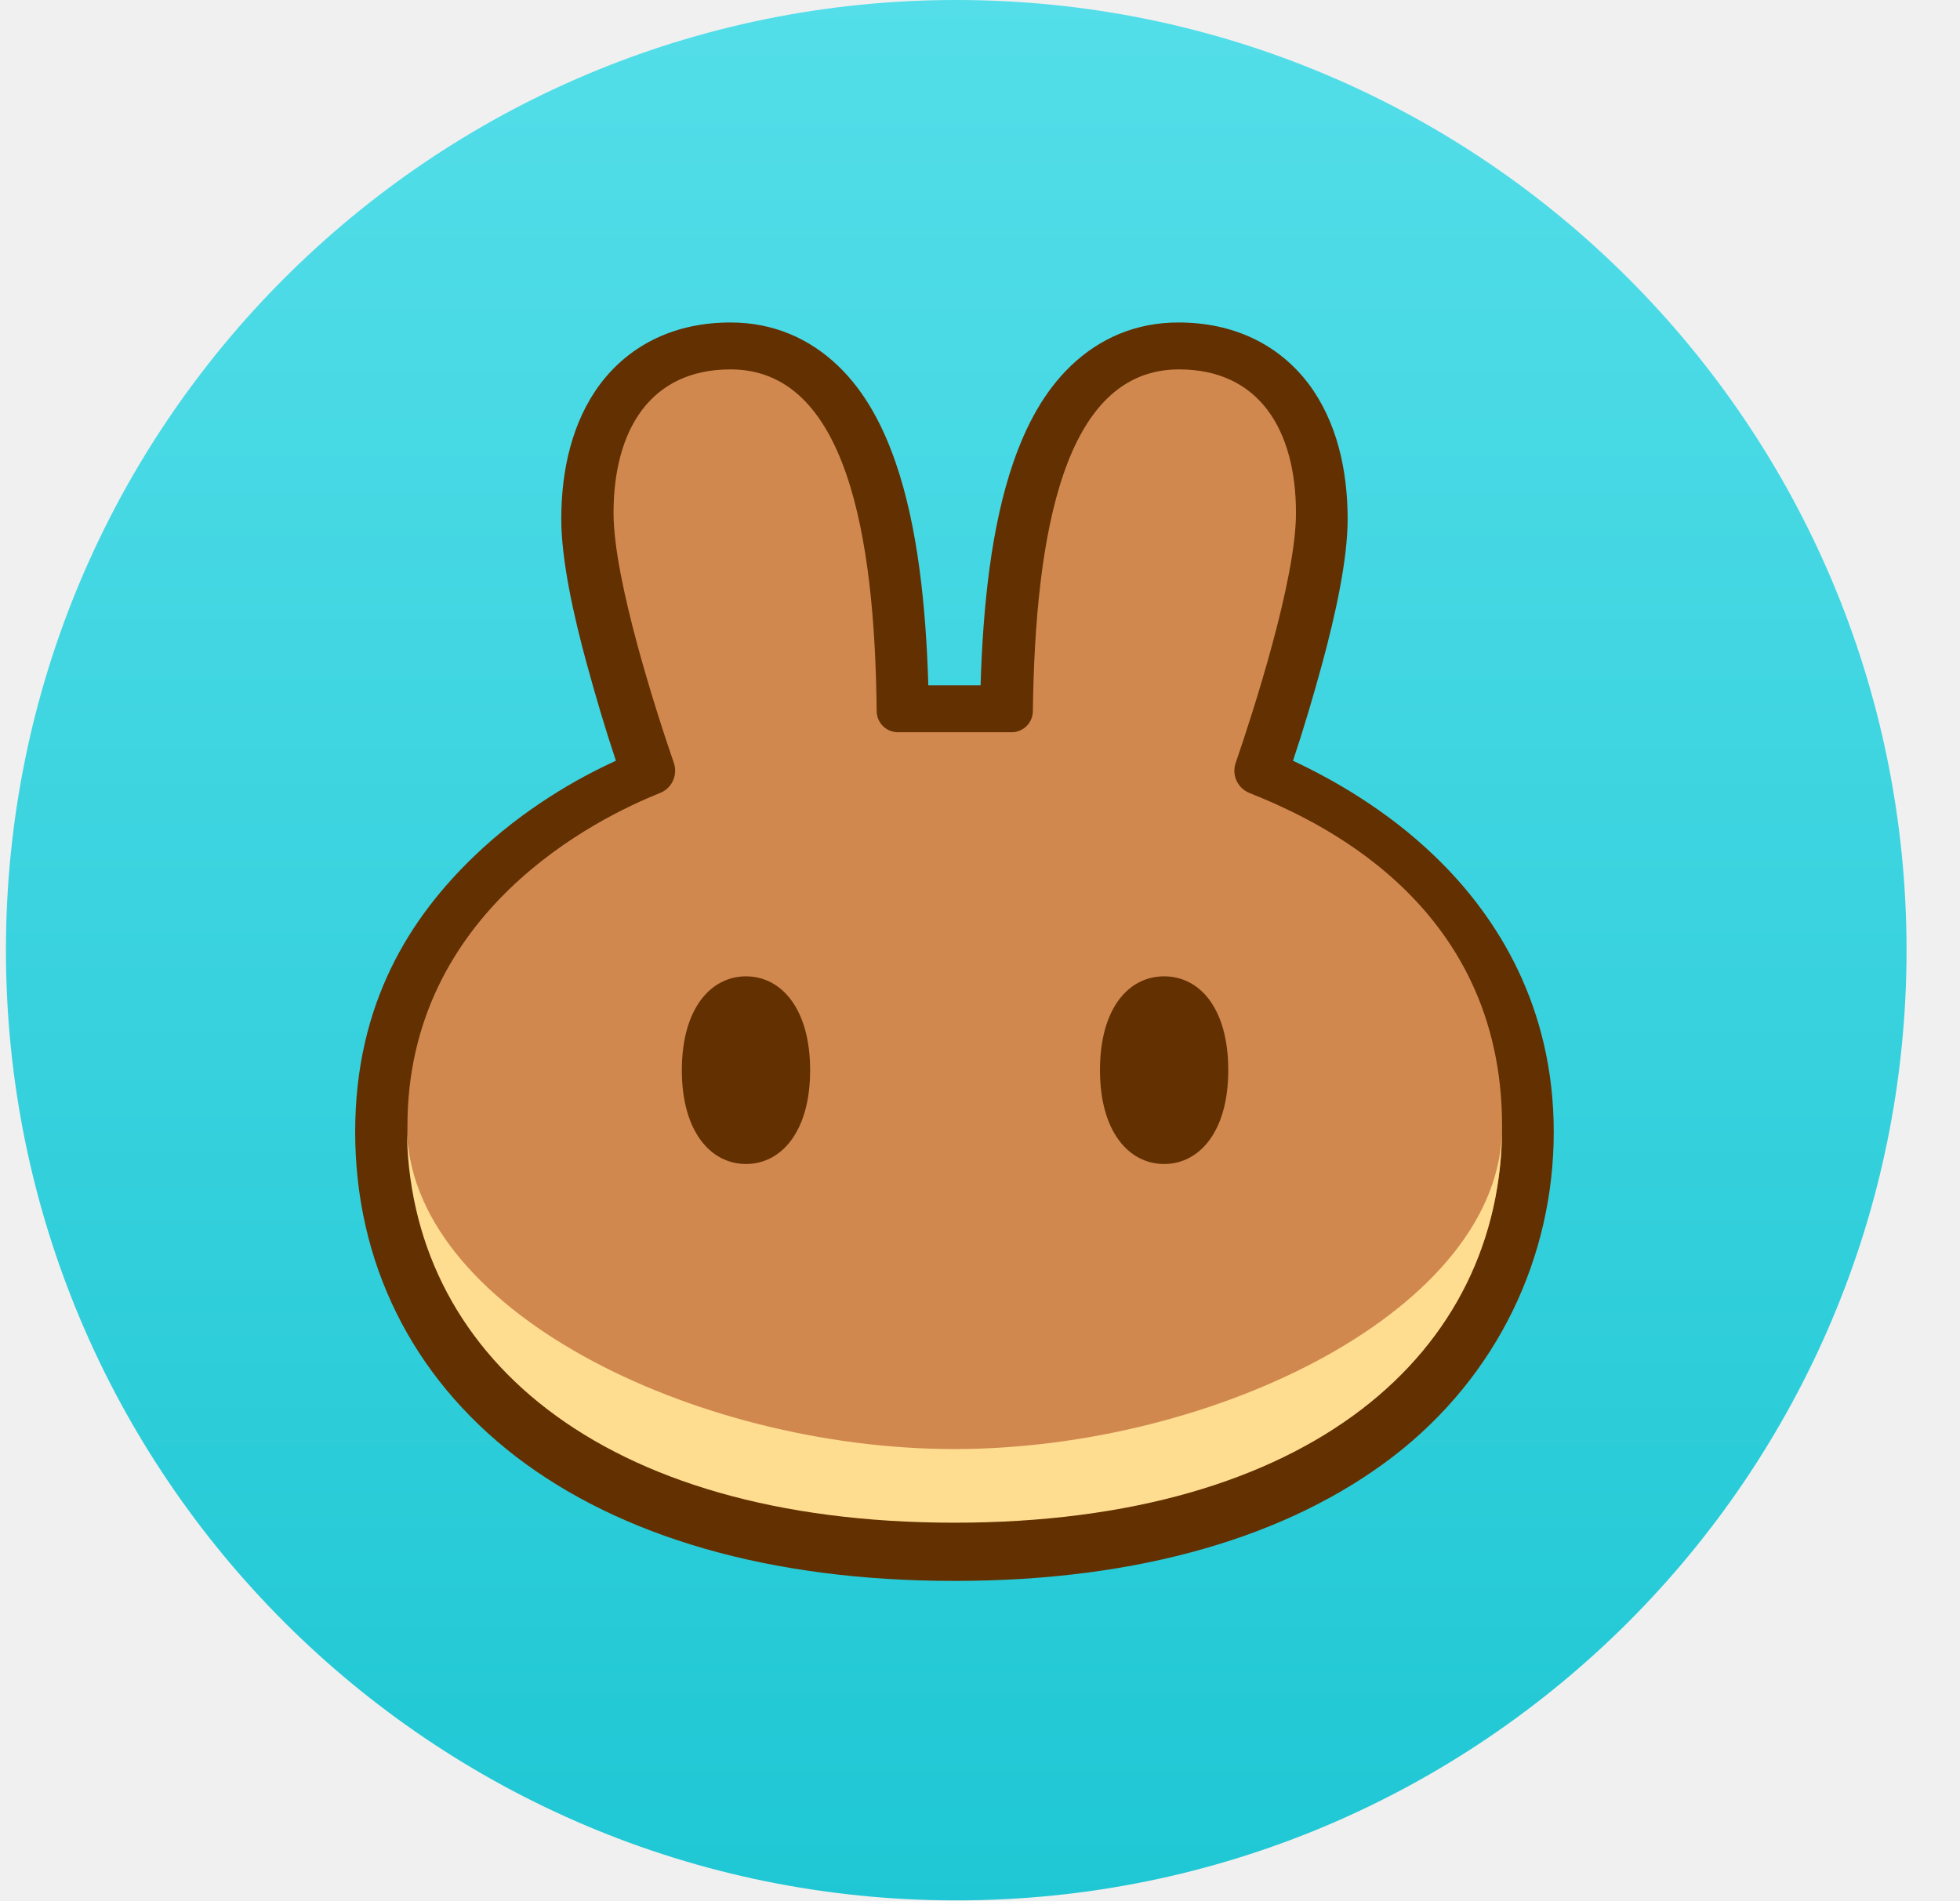
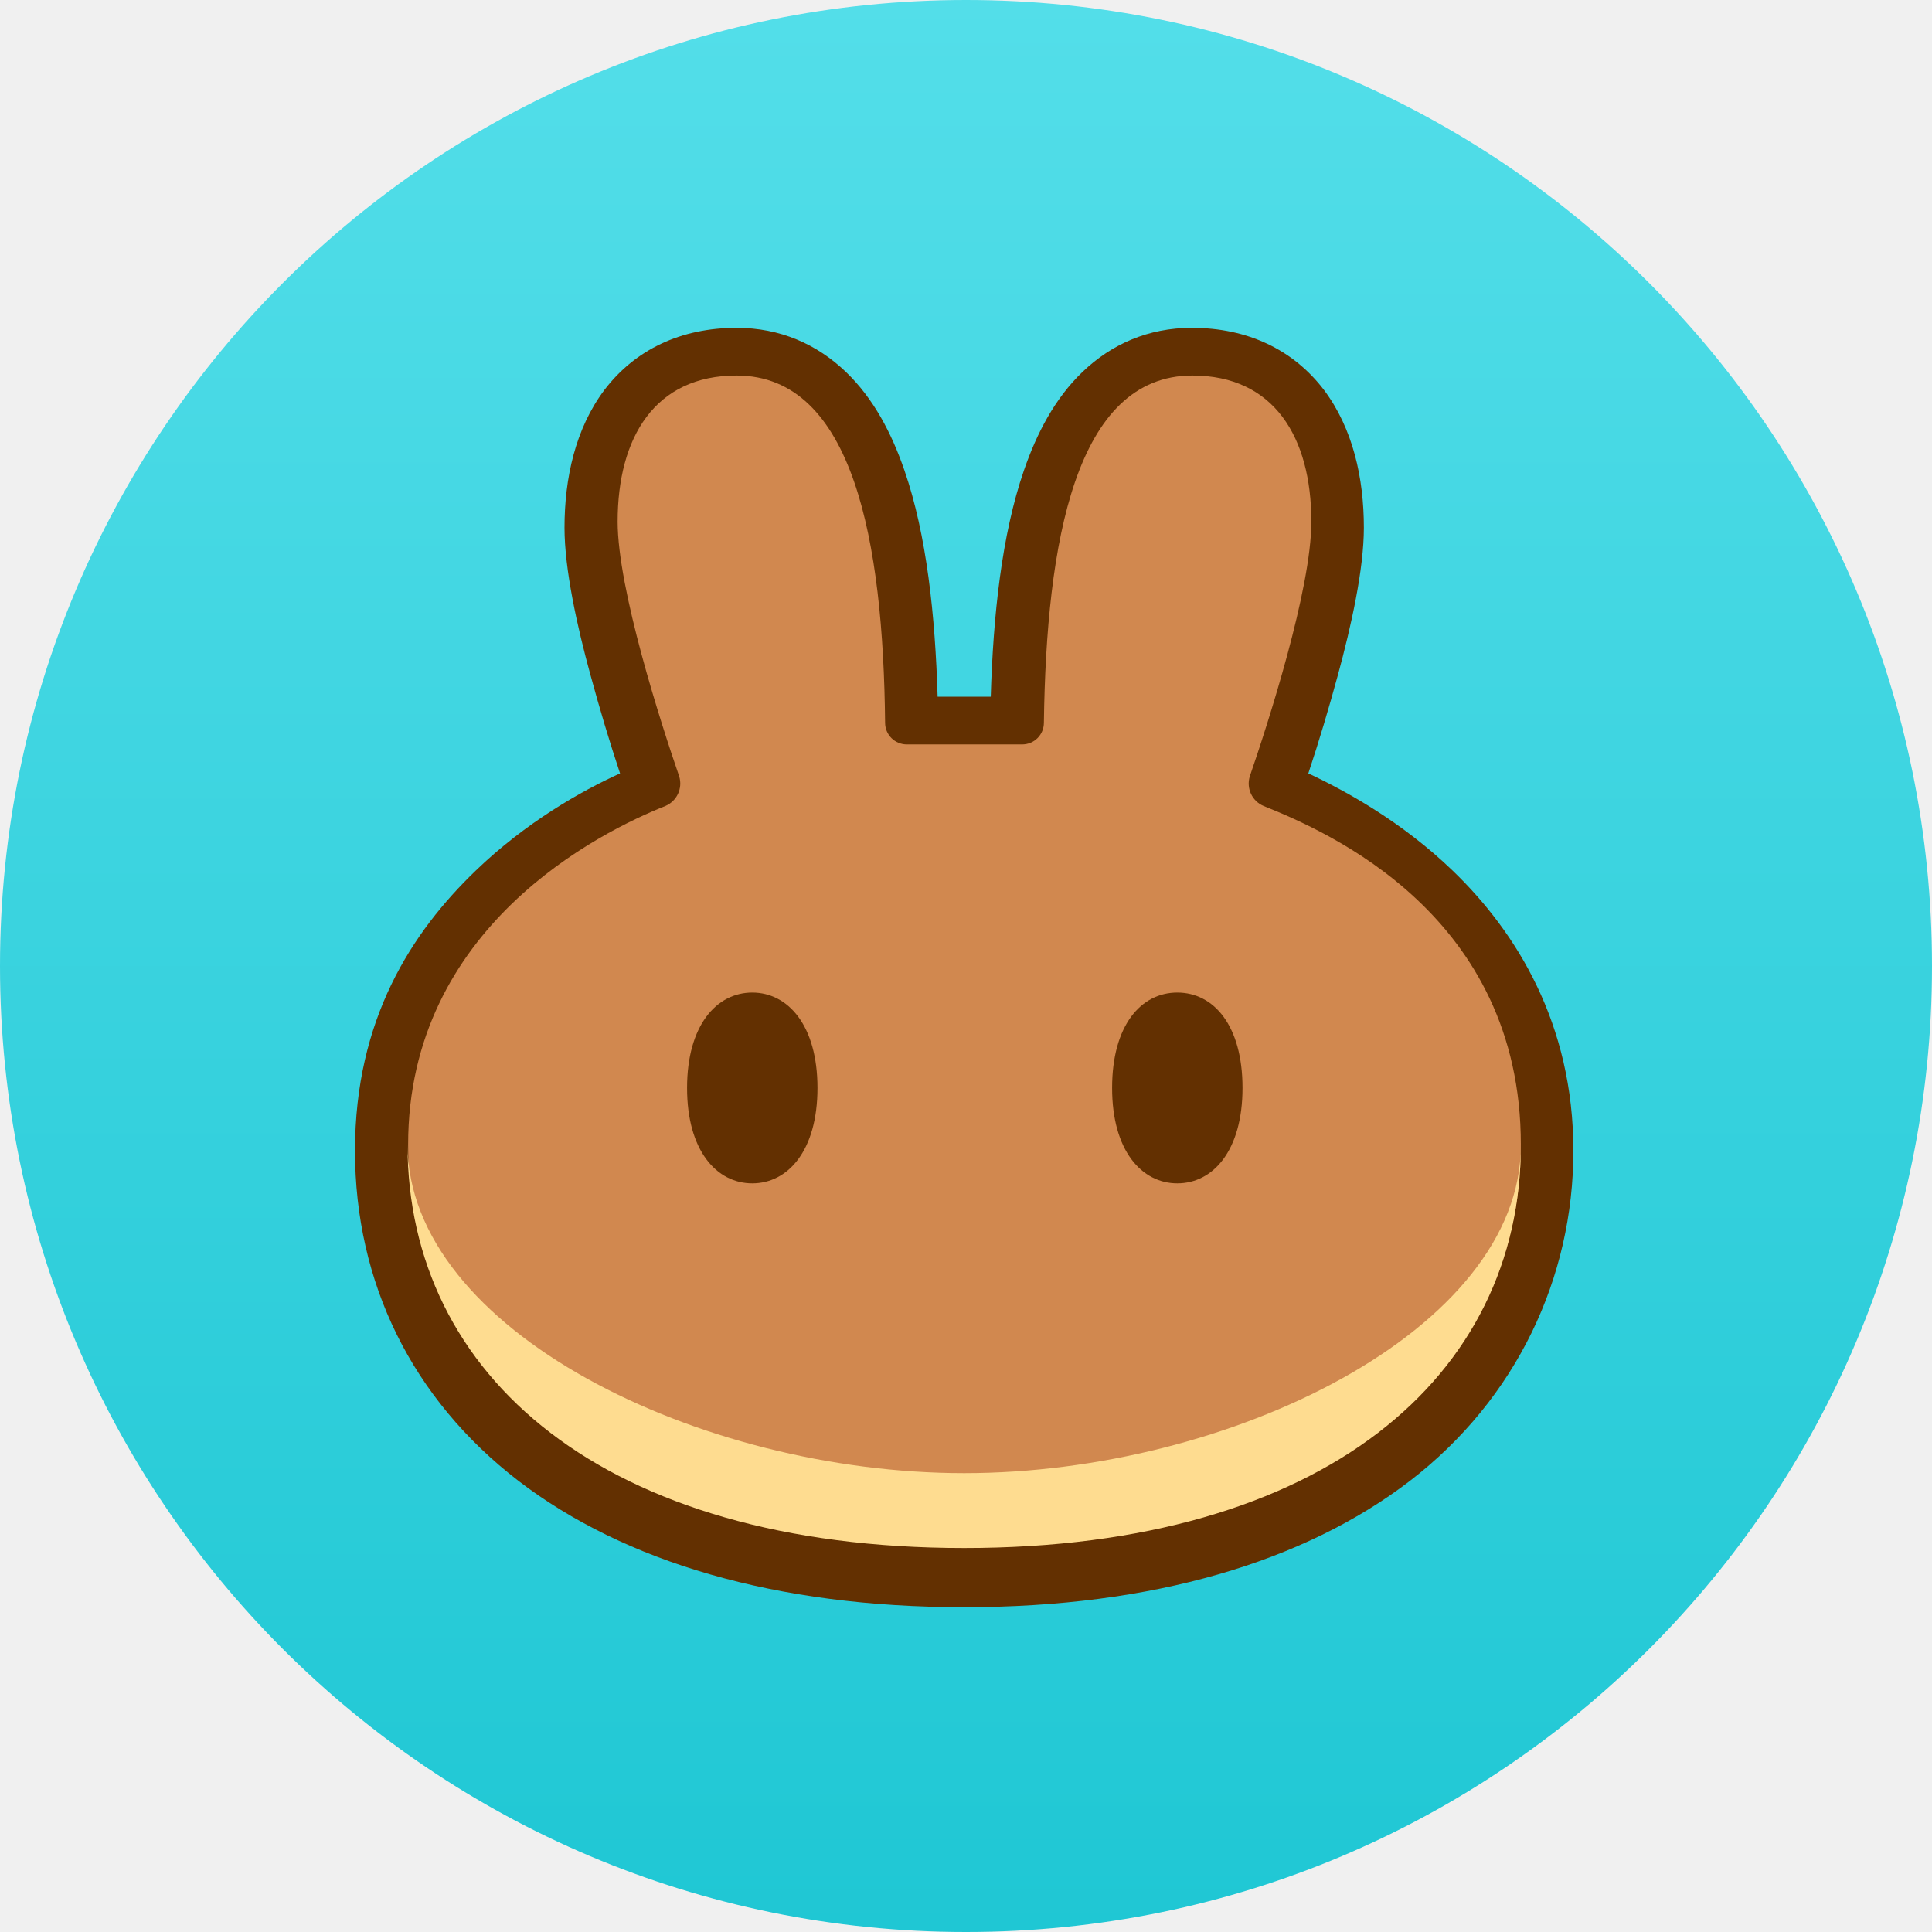
- <svg xmlns="http://www.w3.org/2000/svg" width="33" height="32" fill="none">
-   <path fill="url(#a)" d="M16.1 32c8.837 0 16-7.163 16-16s-7.163-16-16-16S.1 7.163.1 16s7.163 16 16 16" />
-   <path fill="#633001" fill-rule="evenodd" d="M16.06 26.62c-3.11 0-5.62-.75-7.37-2.09-1.77-1.36-2.71-3.29-2.71-5.47s.94-3.62 2-4.64c.83-.8 1.75-1.32 2.39-1.61-.18-.54-.34-1.08-.49-1.63-.22-.8-.43-1.75-.43-2.44 0-.82.18-1.64.66-2.28.51-.67 1.27-1.03 2.19-1.03.72 0 1.33.27 1.81.73.46.44.76 1.02.97 1.63.37 1.07.51 2.41.55 3.75h.88c.04-1.34.18-2.68.55-3.75.21-.61.51-1.19.97-1.63.48-.46 1.09-.73 1.81-.73.92 0 1.68.36 2.19 1.03.48.64.66 1.46.66 2.28 0 .69-.21 1.63-.43 2.44-.15.55-.31 1.09-.49 1.63.64.3 1.56.81 2.39 1.61 1.06 1.02 2 2.54 2 4.64s-.94 4.11-2.71 5.47c-1.75 1.34-4.26 2.09-7.37 2.09z" clip-rule="evenodd" />
-   <path fill="#D1884F" d="M12.3 6.22c-1.35 0-1.97 1.02-1.97 2.42 0 1.12.72 3.35 1.02 4.22.06.2-.04.41-.23.49-1.08.43-4.26 2-4.26 5.61 0 3.8 3.24 6.66 9.21 6.67h.01c5.97 0 9.21-2.87 9.21-6.67s-3.19-5.18-4.26-5.61a.404.404 0 0 1-.23-.49c.3-.87 1.02-3.1 1.02-4.22 0-1.4-.62-2.42-1.97-2.42-1.94 0-2.42 2.77-2.46 5.75 0 .2-.16.36-.36.36h-1.91c-.2 0-.36-.16-.36-.36-.03-2.98-.52-5.75-2.46-5.75" />
-   <path fill="#FEDC90" d="M16.07 24.4c-4.39 0-9.21-2.37-9.22-5.44 0 3.82 3.24 6.68 9.22 6.68s9.22-2.86 9.22-6.67c0 3.06-4.83 5.43-9.22 5.43" />
-   <path fill="#633001" d="M13.64 18.02c0 1.04-.49 1.58-1.08 1.58s-1.08-.54-1.08-1.58.49-1.58 1.08-1.58 1.08.54 1.08 1.58m7.04 0c0 1.04-.49 1.58-1.08 1.58s-1.08-.54-1.08-1.58.48-1.58 1.08-1.58 1.08.54 1.08 1.58" />
+ <svg xmlns="http://www.w3.org/2000/svg" width="32" height="32" fill="none" viewBox="0 0 32 32">
+   <g clip-path="url(#a)">
+     <path fill="url(#b)" d="M16 32c8.837 0 16-7.163 16-16S24.837 0 16 0 0 7.163 0 16s7.163 16 16 16" />
+     <path fill="#633001" fill-rule="evenodd" d="M15.96 26.62c-3.11 0-5.62-.75-7.37-2.09-1.77-1.36-2.71-3.29-2.71-5.47s.94-3.62 2-4.64c.83-.8 1.75-1.32 2.39-1.61-.18-.54-.34-1.08-.49-1.63-.22-.8-.43-1.75-.43-2.44 0-.82.18-1.64.66-2.28.51-.67 1.27-1.03 2.19-1.03.72 0 1.33.27 1.81.73.46.44.76 1.02.97 1.63.37 1.07.51 2.41.55 3.75h.88c.04-1.34.18-2.68.55-3.75.21-.61.51-1.19.97-1.63.48-.46 1.09-.73 1.81-.73.92 0 1.68.36 2.19 1.03.48.64.66 1.46.66 2.28 0 .69-.21 1.63-.43 2.44-.15.55-.31 1.09-.49 1.63.64.3 1.56.81 2.39 1.61 1.06 1.02 2 2.54 2 4.64s-.94 4.11-2.71 5.47c-1.75 1.34-4.26 2.09-7.37 2.09z" clip-rule="evenodd" />
+     <path fill="#D1884F" d="M12.2 6.22c-1.35 0-1.97 1.02-1.97 2.42 0 1.12.72 3.35 1.02 4.22.06.2-.04.41-.23.49-1.08.43-4.26 2-4.26 5.61 0 3.8 3.24 6.66 9.21 6.67h.01c5.97 0 9.21-2.87 9.21-6.67s-3.19-5.18-4.26-5.61a.404.404 0 0 1-.23-.49c.3-.87 1.02-3.1 1.02-4.22 0-1.4-.62-2.42-1.97-2.42-1.94 0-2.42 2.77-2.46 5.75 0 .2-.16.36-.36.36h-1.91c-.2 0-.36-.16-.36-.36-.03-2.98-.52-5.75-2.46-5.75" />
+     <path fill="#FEDC90" d="M15.97 24.4c-4.39 0-9.21-2.37-9.22-5.44 0 3.82 3.24 6.68 9.22 6.68s9.22-2.86 9.22-6.67c0 3.06-4.83 5.43-9.22 5.43" />
+     <path fill="#633001" d="M13.54 18.02c0 1.04-.49 1.58-1.08 1.58s-1.08-.54-1.08-1.58.49-1.58 1.08-1.58 1.08.54 1.08 1.58m7.04 0c0 1.04-.49 1.58-1.08 1.58s-1.08-.54-1.08-1.58.48-1.58 1.08-1.58 1.08.54 1.08 1.58" />
+   </g>
  <defs>
-     <linearGradient id="a" x1="16.1" x2="16.1" y1="0" y2="32" gradientUnits="userSpaceOnUse">
+     <linearGradient id="b" x1="16" x2="16" y1="0" y2="32" gradientUnits="userSpaceOnUse">
      <stop stop-color="#53DEE9" />
      <stop offset="1" stop-color="#1FC7D4" />
    </linearGradient>
+     <clipPath id="a">
+       <path fill="#fff" d="M0 0h32v32H0z" />
+     </clipPath>
  </defs>
</svg>
